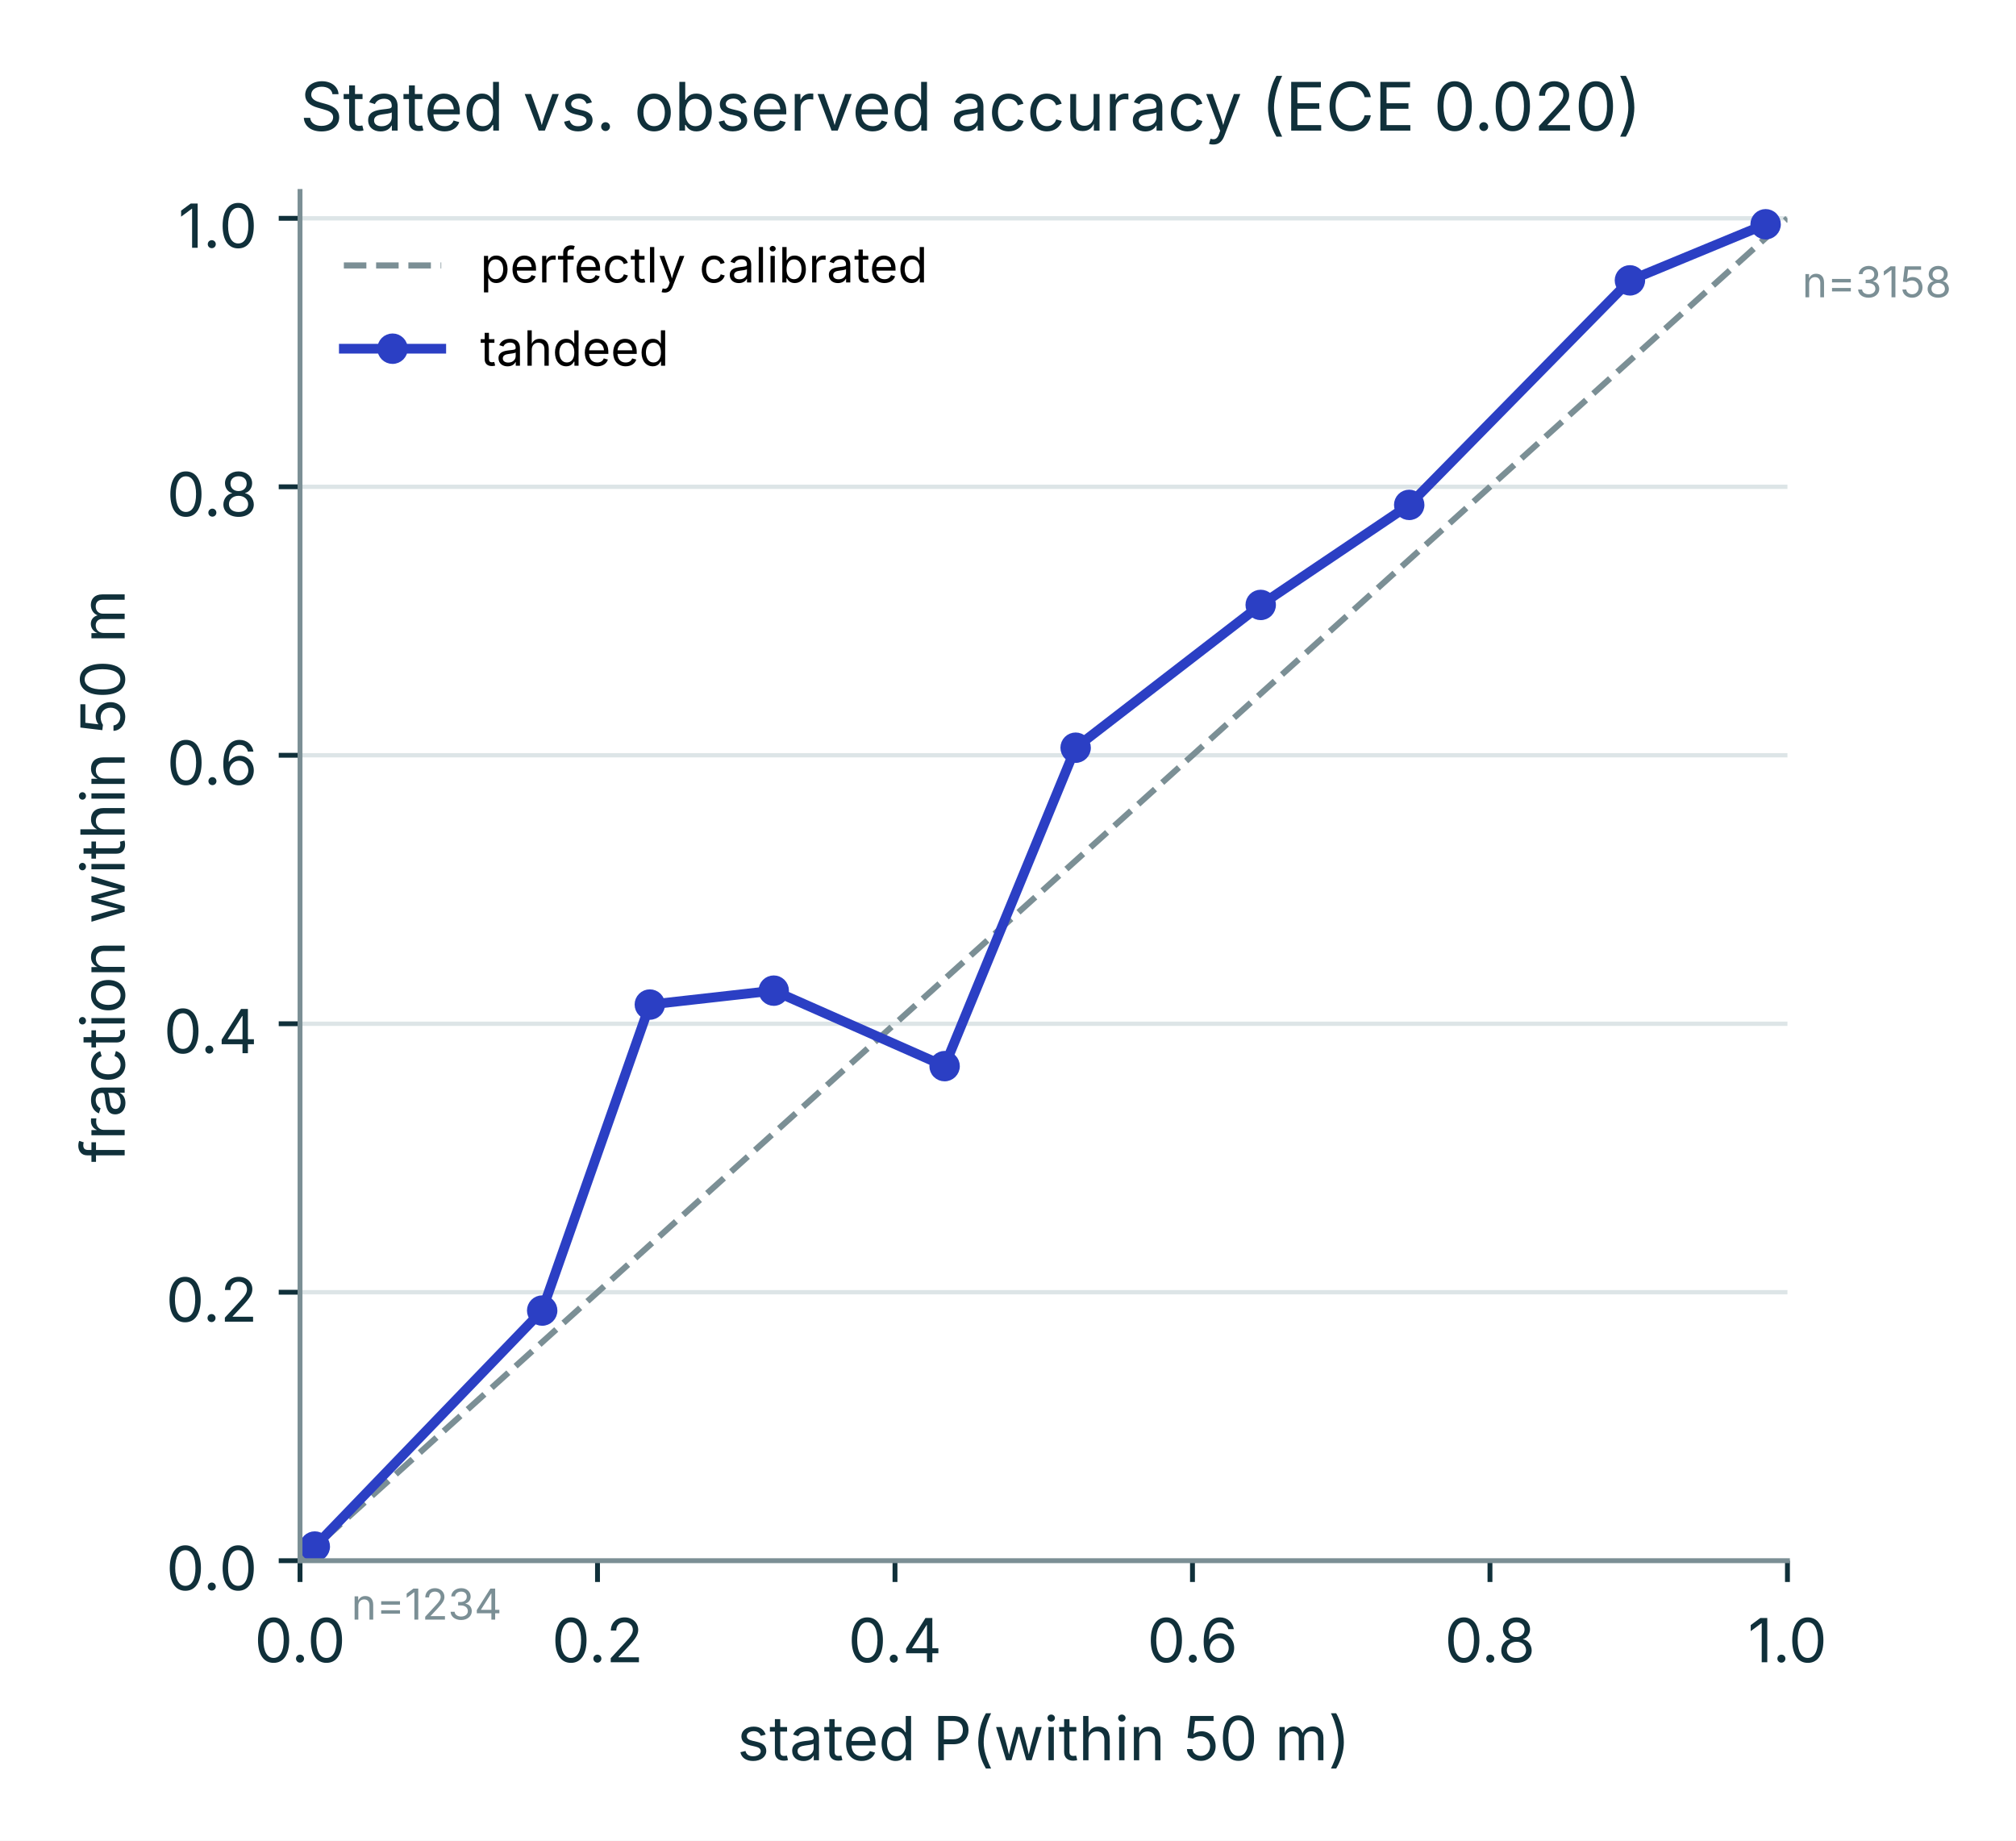
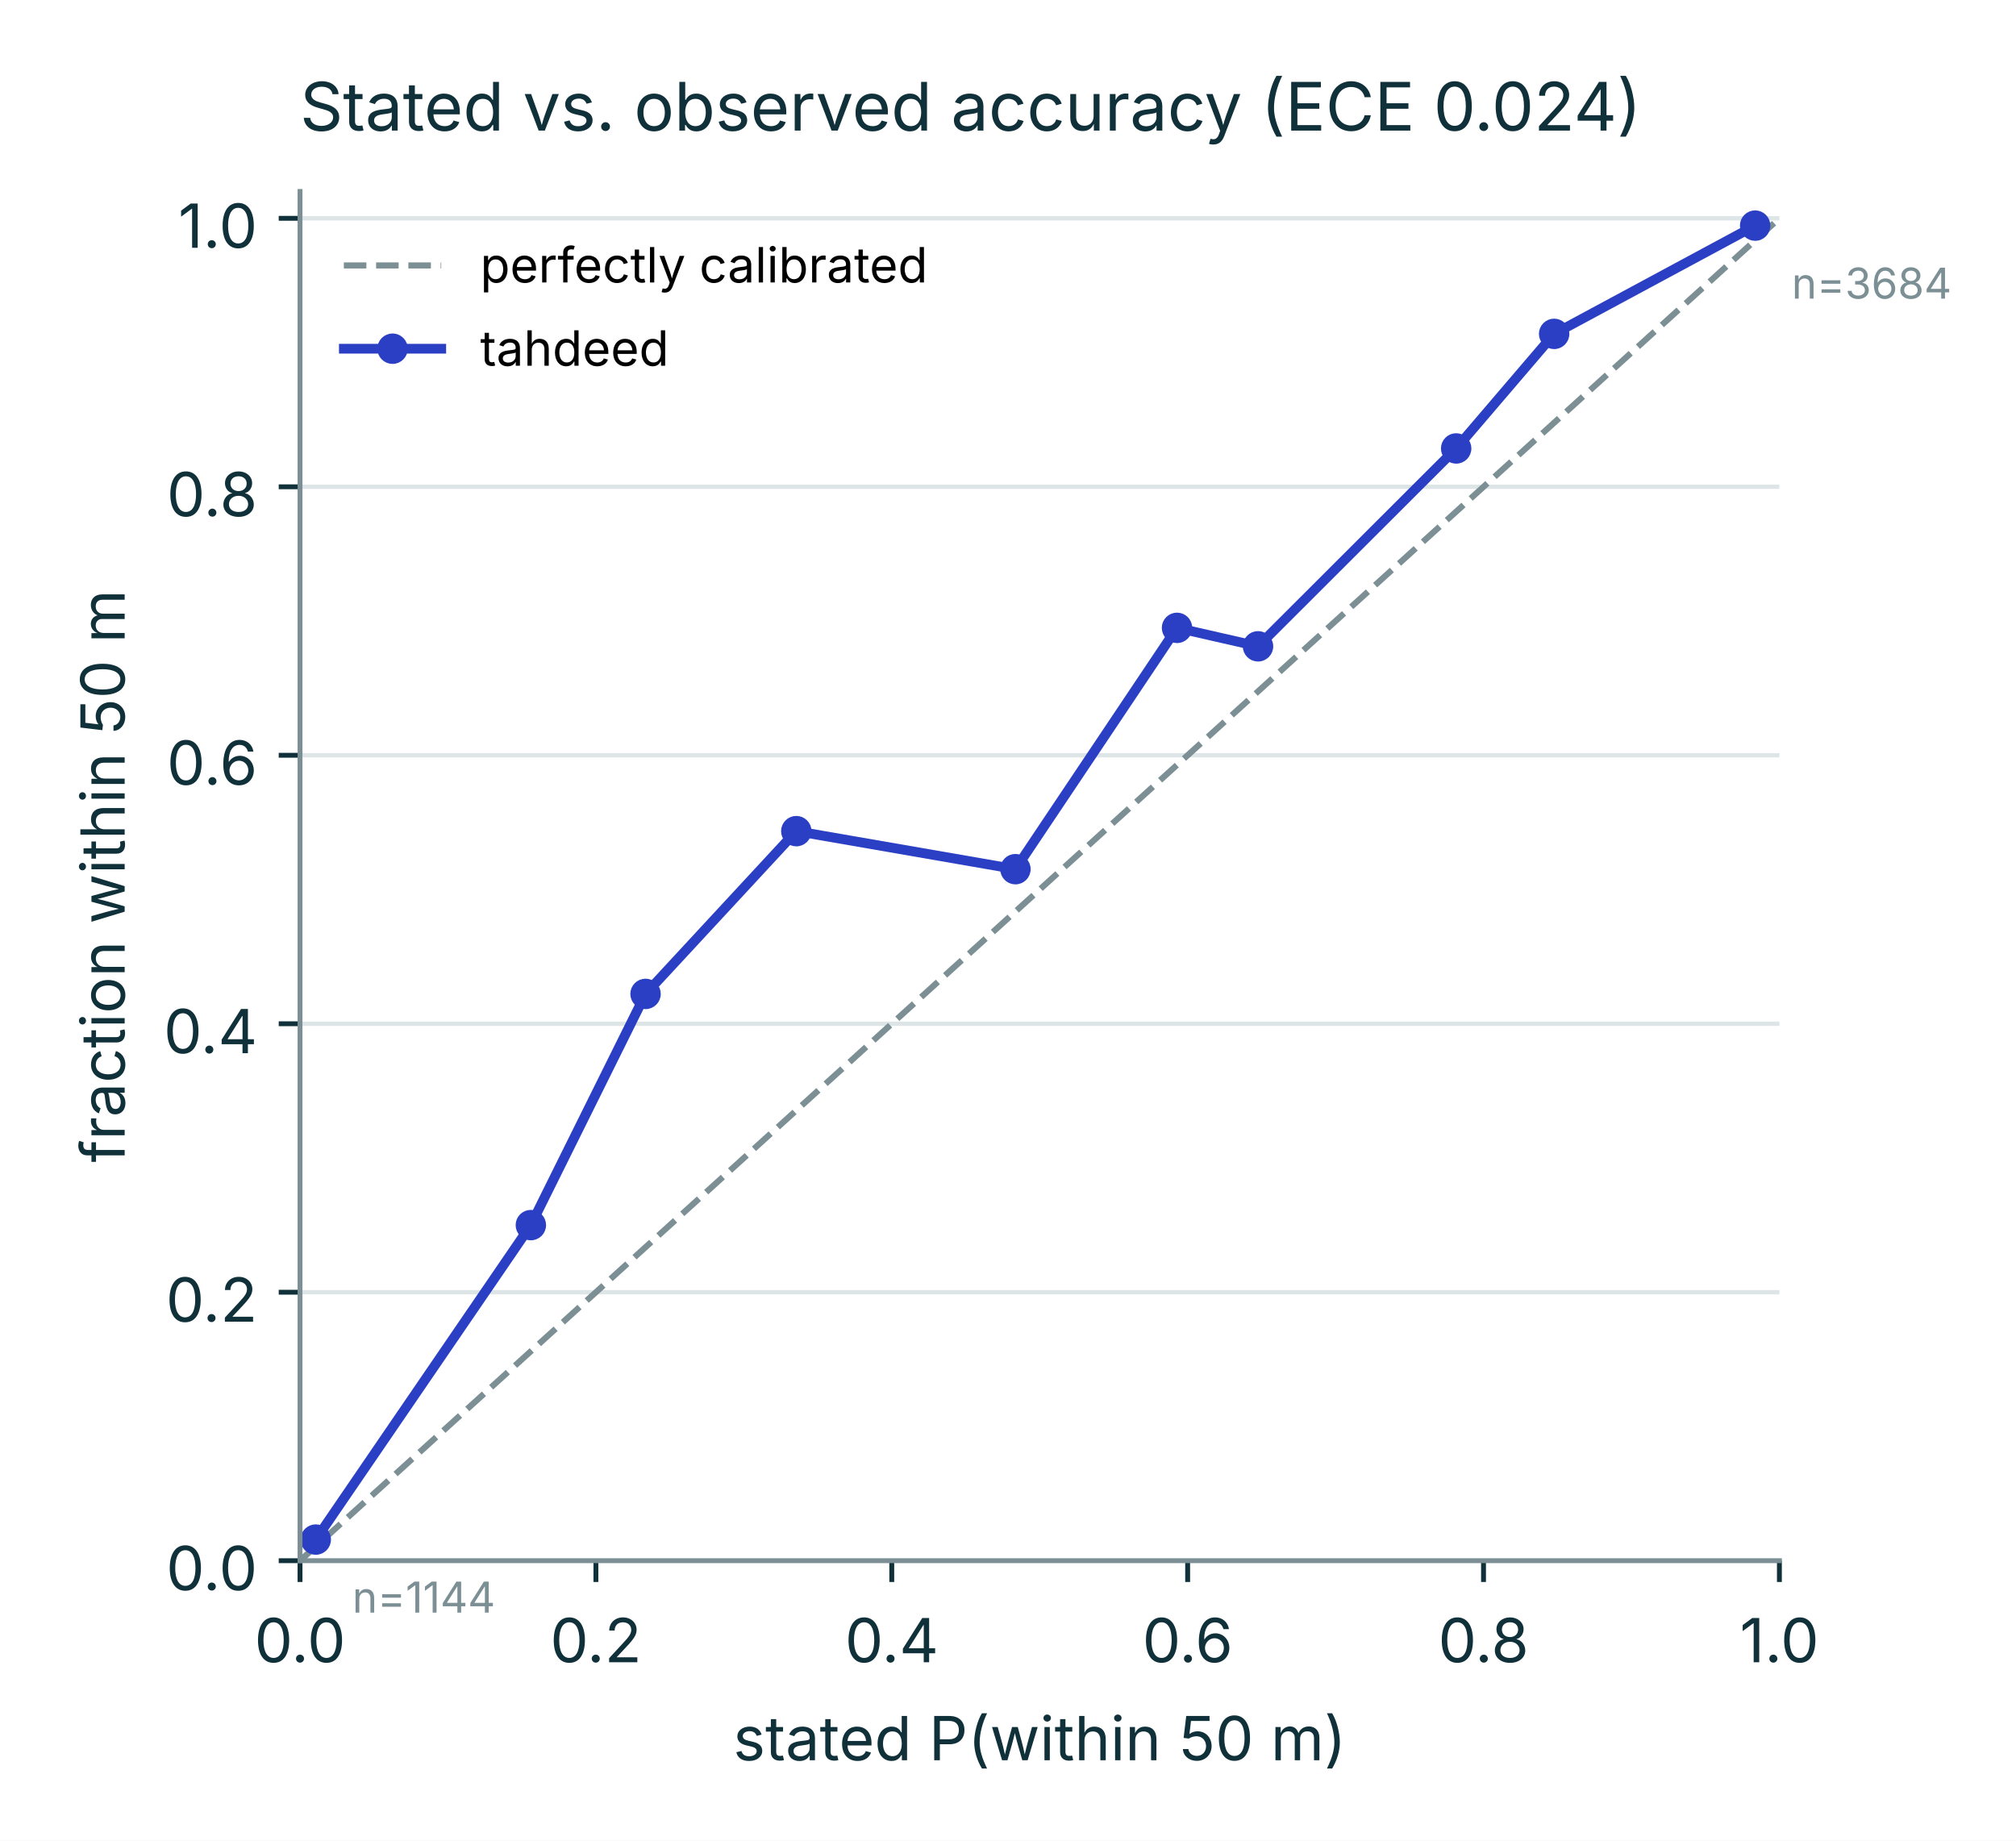
<svg xmlns="http://www.w3.org/2000/svg" xmlns:xlink="http://www.w3.org/1999/xlink" width="331.2pt" height="302.4pt" viewBox="0 0 331.2 302.4" version="1.1">
  <defs>
    <style type="text/css">*{stroke-linejoin: round; stroke-linecap: butt}</style>
  </defs>
  <g id="figure_1">
    <g id="patch_1">
      <path d="M 0 302.4  L 331.2 302.4  L 331.2 0  L 0 0  z " style="fill: #ffffff" />
    </g>
    <g id="axes_1">
      <g id="patch_2">
-         <path d="M 49.29 256.401  L 293.653 256.401  L 293.653 31.456  L 49.29 31.456  z " style="fill: #ffffff" />
+         <path d="M 49.29 256.401  L 292.33 256.401  L 292.33 31.456  L 49.29 31.456  z " style="fill: #ffffff" />
      </g>
      <g id="matplotlib.axis_1">
        <g id="xtick_1">
          <g id="line2d_1">
            <defs>
-               <path id="m055323449c" d="M 0 0  L 0 3.5  " style="stroke: #10303a; stroke-width: 0.8" />
+               <path id="md641d8961f" d="M 0 0  L 0 3.5  " style="stroke: #10303a; stroke-width: 0.8" />
            </defs>
            <g>
-               <use xlink:href="#m055323449c" x="49.29" y="256.401" style="fill: #10303a; stroke: #10303a; stroke-width: 0.8" />
+               <use xlink:href="#md641d8961f" x="49.29" y="256.401" style="fill: #10303a; stroke: #10303a; stroke-width: 0.8" />
            </g>
          </g>
          <g id="text_1">
            <g style="fill: #10303a" transform="translate(41.79273 273.0883) scale(0.1 -0.1)">
              <defs>
                <path id="Inter-Regular-53f" d="M 2019 -63  C 3059 -63 3656 809 3656 2325  C 3656 3834 3050 4719 2019 4719  C 988 4719 381 3834 381 2325  C 381 806 981 -63 2019 -63  z M 2019 456  C 1338 456 953 1144 953 2325  C 953 3509 1338 4203 2019 4203  C 2700 4203 3084 3513 3084 2325  C 3084 1144 2700 456 2019 456  z " transform="scale(0.015625)" />
                <path id="Inter-Regular-5e0" d="M 922 -41  C 1156 -41 1344 147 1344 381  C 1344 616 1156 803 922 803  C 688 803 500 616 500 381  C 500 147 688 -41 922 -41  z " transform="scale(0.015625)" />
              </defs>
              <use xlink:href="#Inter-Regular-53f" />
              <use xlink:href="#Inter-Regular-5e0" transform="translate(60.5625 0)" />
              <use xlink:href="#Inter-Regular-53f" transform="translate(86.84375 0)" />
            </g>
          </g>
        </g>
        <g id="xtick_2">
          <g id="line2d_2">
            <g>
-               <use xlink:href="#m055323449c" x="98.162" y="256.401" style="fill: #10303a; stroke: #10303a; stroke-width: 0.8" />
+               <use xlink:href="#md641d8961f" x="97.898" y="256.401" style="fill: #10303a; stroke: #10303a; stroke-width: 0.8" />
            </g>
          </g>
          <g id="text_2">
-             <g style="fill: #10303a" transform="translate(90.64424 273.0883) scale(0.1 -0.1)">
+             <g style="fill: #10303a" transform="translate(90.3798 273.0883) scale(0.1 -0.1)">
              <defs>
                <path id="Inter-Regular-541" d="M 481 0  L 3447 0  L 3447 522  L 1300 522  L 1300 559  L 2319 1644  C 3141 2519 3369 2916 3369 3419  C 3369 4147 2778 4719 1947 4719  C 1119 4719 494 4159 494 3334  L 1063 3334  C 1063 3859 1400 4203 1931 4203  C 2428 4203 2806 3900 2806 3413  C 2806 2984 2544 2666 2028 2106  L 481 428  L 481 0  z " transform="scale(0.015625)" />
              </defs>
              <use xlink:href="#Inter-Regular-53f" />
              <use xlink:href="#Inter-Regular-5e0" transform="translate(60.5625 0)" />
              <use xlink:href="#Inter-Regular-541" transform="translate(89.375 0)" />
            </g>
          </g>
        </g>
        <g id="xtick_3">
          <g id="line2d_3">
            <g>
-               <use xlink:href="#m055323449c" x="147.035" y="256.401" style="fill: #10303a; stroke: #10303a; stroke-width: 0.8" />
+               <use xlink:href="#md641d8961f" x="146.506" y="256.401" style="fill: #10303a; stroke: #10303a; stroke-width: 0.8" />
            </g>
          </g>
          <g id="text_3">
-             <g style="fill: #10303a" transform="translate(139.3364 273.0883) scale(0.1 -0.1)">
+             <g style="fill: #10303a" transform="translate(138.8075 273.0883) scale(0.1 -0.1)">
              <defs>
                <path id="Inter-Regular-544" d="M 375 947  L 2566 947  L 2566 0  L 3134 0  L 3134 947  L 3766 947  L 3766 1469  L 3134 1469  L 3134 4656  L 2413 4656  L 375 1431  L 375 947  z M 2569 1469  L 1009 1469  L 1009 1506  L 2531 3913  L 2569 3913  L 2569 1469  z " transform="scale(0.015625)" />
              </defs>
              <use xlink:href="#Inter-Regular-53f" />
              <use xlink:href="#Inter-Regular-5e0" transform="translate(60.5625 0)" />
              <use xlink:href="#Inter-Regular-544" transform="translate(89.375 0)" />
            </g>
          </g>
        </g>
        <g id="xtick_4">
          <g id="line2d_4">
            <g>
-               <use xlink:href="#m055323449c" x="195.907" y="256.401" style="fill: #10303a; stroke: #10303a; stroke-width: 0.8" />
+               <use xlink:href="#md641d8961f" x="195.114" y="256.401" style="fill: #10303a; stroke: #10303a; stroke-width: 0.8" />
            </g>
          </g>
          <g id="text_4">
-             <g style="fill: #10303a" transform="translate(188.4644 273.0883) scale(0.1 -0.1)">
+             <g style="fill: #10303a" transform="translate(187.6711 273.0883) scale(0.1 -0.1)">
              <defs>
                <path id="Inter-Regular-547" d="M 2019 -63  C 2969 -63 3588 634 3588 1503  C 3588 2403 2925 3044 2128 3044  C 1644 3044 1231 2813 981 2425  L 944 2425  C 944 3544 1375 4194 2091 4194  C 2575 4194 2866 3888 2969 3484  L 3550 3484  C 3438 4216 2872 4719 2091 4719  C 1034 4719 381 3788 381 2150  C 381 434 1241 -63 2019 -63  z M 2019 459  C 1447 459 1028 947 1028 1497  C 1028 2041 1469 2528 2034 2528  C 2597 2528 3013 2072 3013 1503  C 3013 922 2578 459 2019 459  z " transform="scale(0.015625)" />
              </defs>
              <use xlink:href="#Inter-Regular-53f" />
              <use xlink:href="#Inter-Regular-5e0" transform="translate(60.5625 0)" />
              <use xlink:href="#Inter-Regular-547" transform="translate(86.84375 0)" />
            </g>
          </g>
        </g>
        <g id="xtick_5">
          <g id="line2d_5">
            <g>
-               <use xlink:href="#m055323449c" x="244.78" y="256.401" style="fill: #10303a; stroke: #10303a; stroke-width: 0.8" />
+               <use xlink:href="#md641d8961f" x="243.722" y="256.401" style="fill: #10303a; stroke: #10303a; stroke-width: 0.8" />
            </g>
          </g>
          <g id="text_5">
-             <g style="fill: #10303a" transform="translate(237.3308 273.0883) scale(0.1 -0.1)">
+             <g style="fill: #10303a" transform="translate(236.273 273.0883) scale(0.1 -0.1)">
              <defs>
                <path id="Inter-Regular-549" d="M 1978 -63  C 2916 -63 3578 478 3578 1238  C 3578 1825 3175 2325 2669 2419  L 2669 2444  C 3109 2559 3403 2988 3403 3481  C 3403 4191 2794 4719 1978 4719  C 1150 4719 550 4191 550 3481  C 550 2988 838 2559 1291 2444  L 1291 2419  C 769 2325 381 1825 381 1238  C 381 478 1031 -63 1978 -63  z M 1978 453  C 1350 453 966 775 966 1269  C 966 1784 1391 2153 1978 2153  C 2553 2153 2984 1784 2984 1269  C 2984 775 2594 453 1978 453  z M 1978 2650  C 1475 2650 1125 2966 1125 3438  C 1125 3903 1463 4206 1978 4206  C 2484 4206 2828 3903 2828 3438  C 2828 2966 2469 2650 1978 2650  z " transform="scale(0.015625)" />
              </defs>
              <use xlink:href="#Inter-Regular-53f" />
              <use xlink:href="#Inter-Regular-5e0" transform="translate(60.5625 0)" />
              <use xlink:href="#Inter-Regular-549" transform="translate(87.125 0)" />
            </g>
          </g>
        </g>
        <g id="xtick_6">
          <g id="line2d_6">
            <g>
-               <use xlink:href="#m055323449c" x="293.653" y="256.401" style="fill: #10303a; stroke: #10303a; stroke-width: 0.8" />
+               <use xlink:href="#md641d8961f" x="292.33" y="256.401" style="fill: #10303a; stroke: #10303a; stroke-width: 0.8" />
            </g>
          </g>
          <g id="text_6">
-             <g style="fill: #10303a" transform="translate(287.1503 273.0883) scale(0.1 -0.1)">
+             <g style="fill: #10303a" transform="translate(285.8281 273.0883) scale(0.1 -0.1)">
              <defs>
                <path id="Inter-Regular-540" d="M 2041 4656  L 1313 4656  L 300 3909  L 300 3272  L 1425 4106  L 1456 4106  L 1456 0  L 2041 0  L 2041 4656  z " transform="scale(0.015625)" />
              </defs>
              <use xlink:href="#Inter-Regular-540" />
              <use xlink:href="#Inter-Regular-5e0" transform="translate(40.67188 0)" />
              <use xlink:href="#Inter-Regular-53f" transform="translate(66.95312 0)" />
            </g>
          </g>
        </g>
        <g id="text_7">
-           <g style="fill: #10303a" transform="translate(121.1063 289.1879) scale(0.1 -0.1)">
+           <g style="fill: #10303a" transform="translate(120.4452 289.1879) scale(0.1 -0.1)">
            <defs>
              <path id="Inter-Regular-369" d="M 1681 -75  C 2500 -75 3059 372 3059 984  C 3059 1463 2763 1778 2128 1928  L 1600 2053  C 1191 2150 1013 2294 1013 2553  C 1013 2844 1325 3059 1741 3059  C 2191 3059 2388 2816 2484 2566  L 2994 2697  C 2834 3188 2456 3538 1738 3538  C 994 3538 444 3119 444 2519  C 444 2028 747 1716 1381 1566  L 1963 1428  C 2306 1347 2475 1188 2475 947  C 2475 659 2163 419 1675 419  C 1256 419 972 591 872 975  L 338 847  C 463 244 963 -75 1681 -75  z " transform="scale(0.015625)" />
              <path id="Inter-Regular-37b" d="M 1869 3494  L 1150 3494  L 1150 4325  L 588 4325  L 588 3494  L 63 3494  L 63 3013  L 588 3013  L 588 863  C 588 291 944 -44 1547 -44  C 1691 -44 1850 -22 1966 19  L 1850 494  C 1756 475 1634 456 1563 456  C 1266 456 1150 594 1150 906  L 1150 3013  L 1869 3013  L 1869 3494  z " transform="scale(0.015625)" />
              <path id="Inter-Regular-1fc" d="M 1472 -81  C 2063 -81 2391 228 2509 475  L 2547 475  L 2547 0  L 3100 0  L 3100 2303  C 3100 3394 2259 3538 1791 3538  C 1250 3538 650 3344 381 2709  L 922 2531  C 1031 2775 1303 3044 1806 3044  C 2291 3044 2538 2794 2538 2359  L 2538 2341  C 2538 2081 2263 2100 1641 2022  C 994 1941 281 1794 281 994  C 281 306 809 -81 1472 -81  z M 1569 416  C 1150 416 847 603 847 966  C 847 1363 1206 1494 1616 1547  C 1831 1575 2444 1638 2538 1747  L 2538 1263  C 2538 834 2191 416 1569 416  z " transform="scale(0.015625)" />
              <path id="Inter-Regular-267" d="M 1963 -75  C 2678 -75 3200 284 3363 813  L 2819 963  C 2688 606 2378 425 1966 425  C 1347 425 922 825 894 1556  L 3419 1556  L 3419 1791  C 3419 3081 2638 3538 1897 3538  C 944 3538 325 2791 325 1719  C 325 644 950 -75 1963 -75  z M 897 2031  C 931 2566 1297 3038 1897 3038  C 2472 3038 2794 2625 2847 2031  L 897 2031  z " transform="scale(0.015625)" />
              <path id="Inter-Regular-256" d="M 1803 -75  C 2469 -75 2703 347 2819 541  L 2881 541  L 2881 0  L 3425 0  L 3425 4656  L 2863 4656  L 2863 2934  L 2819 2934  C 2703 3119 2488 3538 1806 3538  C 934 3538 325 2844 325 1738  C 325 625 931 -75 1803 -75  z M 1888 428  C 1234 428 897 1009 897 1744  C 897 2469 1225 3034 1888 3034  C 2531 3034 2869 2516 2869 1744  C 2869 966 2522 428 1888 428  z " transform="scale(0.015625)" />
              <path id="Inter-Regular-6eb" transform="scale(0.015625)" />
              <path id="Inter-Regular-178" d="M 563 0  L 1156 0  L 1156 1684  L 2159 1684  C 3244 1684 3744 2344 3744 3175  C 3744 4003 3244 4656 2156 4656  L 563 4656  L 563 0  z M 1156 2206  L 1156 4134  L 2125 4134  C 2869 4134 3153 3725 3153 3175  C 3153 2622 2869 2206 2131 2206  L 1156 2206  z " transform="scale(0.015625)" />
              <path id="Inter-Regular-59f" d="M 681 1897  C 681 984 956 31 1488 -872  L 2034 -872  C 1497 238 1253 1069 1253 1897  C 1253 2809 1550 3956 2034 4941  L 1488 4941  C 1019 4169 681 2913 681 1897  z " transform="scale(0.015625)" />
              <path id="Inter-Regular-3da" d="M 1278 0  L 1838 0  L 2291 1581  C 2403 1972 2513 2409 2619 2853  C 2725 2406 2831 1981 2947 1581  L 3400 0  L 3959 0  L 5019 3494  L 4422 3494  L 3997 1969  C 3891 1588 3775 1147 3659 613  C 3550 1153 3438 1597 3338 1969  L 2925 3494  L 2325 3494  L 1906 1969  C 1800 1581 1688 1134 1575 603  C 1459 1159 1341 1603 1241 1969  L 816 3494  L 219 3494  L 1278 0  z " transform="scale(0.015625)" />
              <path id="Inter-Regular-2b2" d="M 494 0  L 1056 0  L 1056 3494  L 494 3494  L 494 0  z M 778 4066  C 994 4066 1172 4231 1172 4438  C 1172 4644 994 4809 778 4809  C 566 4809 388 4644 388 4438  C 388 4231 566 4066 778 4066  z " transform="scale(0.015625)" />
              <path id="Inter-Regular-29f" d="M 1056 2094  C 1056 2691 1434 3031 1938 3031  C 2425 3031 2725 2709 2725 2172  L 2725 0  L 3291 0  L 3291 2219  C 3291 3103 2813 3538 2106 3538  C 1650 3538 1284 3353 1056 2888  L 1056 4656  L 494 4656  L 494 0  L 1056 0  L 1056 2094  z " transform="scale(0.015625)" />
              <path id="Inter-Regular-307" d="M 1056 2094  C 1056 2691 1434 3031 1938 3031  C 2425 3031 2725 2709 2725 2172  L 2725 0  L 3288 0  L 3288 2219  C 3288 3103 2813 3538 2106 3538  C 1638 3538 1263 3341 1038 2847  L 1034 3494  L 494 3494  L 494 0  L 1056 0  L 1056 2094  z " transform="scale(0.015625)" />
              <path id="Inter-Regular-545" d="M 1956 -63  C 2853 -63 3509 594 3509 1488  C 3509 2388 2881 3047 2028 3047  C 1706 3047 1397 2934 1206 2775  L 1181 2775  L 1341 4134  L 3291 4134  L 3291 4656  L 841 4656  L 566 2350  L 1122 2281  C 1306 2422 1631 2525 1919 2525  C 2503 2525 2928 2078 2928 1478  C 2928 888 2519 459 1956 459  C 1488 459 1106 759 1069 1175  L 494 1175  C 525 463 1138 -63 1956 -63  z " transform="scale(0.015625)" />
              <path id="Inter-Regular-300" d="M 494 0  L 1056 0  L 1056 2200  C 1056 2756 1428 3044 1838 3044  C 2231 3044 2522 2784 2522 2397  L 2522 0  L 3084 0  L 3084 2281  C 3084 2722 3372 3044 3844 3044  C 4219 3044 4547 2844 4547 2341  L 4547 0  L 5113 0  L 5113 2356  C 5113 3166 4619 3556 4013 3556  C 3506 3556 3078 3284 2913 2844  C 2788 3275 2481 3556 2022 3556  C 1609 3556 1216 3325 1044 2853  L 1041 3494  L 494 3494  L 494 0  z " transform="scale(0.015625)" />
              <path id="Inter-Regular-5a0" d="M 300 -872  L 847 -872  C 1369 16 1653 969 1653 1897  C 1653 2909 1316 4172 847 4941  L 300 4941  C 784 3956 1081 2809 1081 1897  C 1081 1094 853 269 300 -872  z " transform="scale(0.015625)" />
            </defs>
            <use xlink:href="#Inter-Regular-369" />
            <use xlink:href="#Inter-Regular-37b" transform="translate(52.78125 0)" />
            <use xlink:href="#Inter-Regular-1fc" transform="translate(85.98438 0)" />
            <use xlink:href="#Inter-Regular-37b" transform="translate(142.1406 0)" />
            <use xlink:href="#Inter-Regular-267" transform="translate(173.8906 0)" />
            <use xlink:href="#Inter-Regular-256" transform="translate(232.1875 0)" />
            <use xlink:href="#Inter-Regular-6eb" transform="translate(293.4219 0)" />
            <use xlink:href="#Inter-Regular-178" transform="translate(321.5469 0)" />
            <use xlink:href="#Inter-Regular-59f" transform="translate(385.4219 0)" />
            <use xlink:href="#Inter-Regular-3da" transform="translate(421.8906 0)" />
            <use xlink:href="#Inter-Regular-2b2" transform="translate(503.7344 0)" />
            <use xlink:href="#Inter-Regular-37b" transform="translate(527.9531 0)" />
            <use xlink:href="#Inter-Regular-29f" transform="translate(560.6719 0)" />
            <use xlink:href="#Inter-Regular-2b2" transform="translate(619.7969 0)" />
            <use xlink:href="#Inter-Regular-307" transform="translate(644.0156 0)" />
            <use xlink:href="#Inter-Regular-6eb" transform="translate(703.0938 0)" />
            <use xlink:href="#Inter-Regular-545" transform="translate(731.2188 0)" />
            <use xlink:href="#Inter-Regular-53f" transform="translate(792.0156 0)" />
            <use xlink:href="#Inter-Regular-6eb" transform="translate(855.1094 0)" />
            <use xlink:href="#Inter-Regular-300" transform="translate(883.2344 0)" />
            <use xlink:href="#Inter-Regular-5a0" transform="translate(970.8281 0)" />
          </g>
        </g>
      </g>
      <g id="matplotlib.axis_2">
        <g id="ytick_1">
          <g id="line2d_7">
-             <path d="M 49.29 256.401  L 293.653 256.401  " clip-path="url(#p66e85df5e0)" style="fill: none; stroke: #dde5e7; stroke-width: 0.7; stroke-linecap: square" />
+             <path d="M 49.29 256.401  L 292.33 256.401  " clip-path="url(#pecd459405d)" style="fill: none; stroke: #dde5e7; stroke-width: 0.7; stroke-linecap: square" />
          </g>
          <g id="line2d_8">
            <defs>
-               <path id="m3769662e7c" d="M 0 0  L -3.5 0  " style="stroke: #10303a; stroke-width: 0.8" />
+               <path id="m2d5820e9a7" d="M 0 0  L -3.5 0  " style="stroke: #10303a; stroke-width: 0.8" />
            </defs>
            <g>
-               <use xlink:href="#m3769662e7c" x="49.29" y="256.401" style="fill: #10303a; stroke: #10303a; stroke-width: 0.8" />
+               <use xlink:href="#m2d5820e9a7" x="49.29" y="256.401" style="fill: #10303a; stroke: #10303a; stroke-width: 0.8" />
            </g>
          </g>
          <g id="text_8">
            <g style="fill: #10303a" transform="translate(27.29586 261.2445) scale(0.1 -0.1)">
              <use xlink:href="#Inter-Regular-53f" />
              <use xlink:href="#Inter-Regular-5e0" transform="translate(60.5625 0)" />
              <use xlink:href="#Inter-Regular-53f" transform="translate(86.84375 0)" />
            </g>
          </g>
        </g>
        <g id="ytick_2">
          <g id="line2d_9">
-             <path d="M 49.29 212.294  L 293.653 212.294  " clip-path="url(#p66e85df5e0)" style="fill: none; stroke: #dde5e7; stroke-width: 0.7; stroke-linecap: square" />
+             <path d="M 49.29 212.294  L 292.33 212.294  " clip-path="url(#pecd459405d)" style="fill: none; stroke: #dde5e7; stroke-width: 0.7; stroke-linecap: square" />
          </g>
          <g id="line2d_10">
            <g>
-               <use xlink:href="#m3769662e7c" x="49.29" y="212.294" style="fill: #10303a; stroke: #10303a; stroke-width: 0.8" />
+               <use xlink:href="#m2d5820e9a7" x="49.29" y="212.294" style="fill: #10303a; stroke: #10303a; stroke-width: 0.8" />
            </g>
          </g>
          <g id="text_9">
            <g style="fill: #10303a" transform="translate(27.25367 217.1378) scale(0.1 -0.1)">
              <use xlink:href="#Inter-Regular-53f" />
              <use xlink:href="#Inter-Regular-5e0" transform="translate(60.5625 0)" />
              <use xlink:href="#Inter-Regular-541" transform="translate(89.375 0)" />
            </g>
          </g>
        </g>
        <g id="ytick_3">
          <g id="line2d_11">
-             <path d="M 49.29 168.187  L 293.653 168.187  " clip-path="url(#p66e85df5e0)" style="fill: none; stroke: #dde5e7; stroke-width: 0.7; stroke-linecap: square" />
+             <path d="M 49.29 168.187  L 292.33 168.187  " clip-path="url(#pecd459405d)" style="fill: none; stroke: #dde5e7; stroke-width: 0.7; stroke-linecap: square" />
          </g>
          <g id="line2d_12">
            <g>
-               <use xlink:href="#m3769662e7c" x="49.29" y="168.187" style="fill: #10303a; stroke: #10303a; stroke-width: 0.8" />
+               <use xlink:href="#m2d5820e9a7" x="49.29" y="168.187" style="fill: #10303a; stroke: #10303a; stroke-width: 0.8" />
            </g>
          </g>
          <g id="text_10">
            <g style="fill: #10303a" transform="translate(26.89273 173.031) scale(0.1 -0.1)">
              <use xlink:href="#Inter-Regular-53f" />
              <use xlink:href="#Inter-Regular-5e0" transform="translate(60.5625 0)" />
              <use xlink:href="#Inter-Regular-544" transform="translate(89.375 0)" />
            </g>
          </g>
        </g>
        <g id="ytick_4">
          <g id="line2d_13">
-             <path d="M 49.29 124.08  L 293.653 124.08  " clip-path="url(#p66e85df5e0)" style="fill: none; stroke: #dde5e7; stroke-width: 0.7; stroke-linecap: square" />
+             <path d="M 49.29 124.08  L 292.33 124.08  " clip-path="url(#pecd459405d)" style="fill: none; stroke: #dde5e7; stroke-width: 0.7; stroke-linecap: square" />
          </g>
          <g id="line2d_14">
            <g>
-               <use xlink:href="#m3769662e7c" x="49.29" y="124.08" style="fill: #10303a; stroke: #10303a; stroke-width: 0.8" />
+               <use xlink:href="#m2d5820e9a7" x="49.29" y="124.08" style="fill: #10303a; stroke: #10303a; stroke-width: 0.8" />
            </g>
          </g>
          <g id="text_11">
            <g style="fill: #10303a" transform="translate(27.40367 128.9242) scale(0.1 -0.1)">
              <use xlink:href="#Inter-Regular-53f" />
              <use xlink:href="#Inter-Regular-5e0" transform="translate(60.5625 0)" />
              <use xlink:href="#Inter-Regular-547" transform="translate(86.84375 0)" />
            </g>
          </g>
        </g>
        <g id="ytick_5">
          <g id="line2d_15">
-             <path d="M 49.29 79.974  L 293.653 79.974  " clip-path="url(#p66e85df5e0)" style="fill: none; stroke: #dde5e7; stroke-width: 0.7; stroke-linecap: square" />
+             <path d="M 49.29 79.974  L 292.33 79.974  " clip-path="url(#pecd459405d)" style="fill: none; stroke: #dde5e7; stroke-width: 0.7; stroke-linecap: square" />
          </g>
          <g id="line2d_16">
            <g>
-               <use xlink:href="#m3769662e7c" x="49.29" y="79.974" style="fill: #10303a; stroke: #10303a; stroke-width: 0.8" />
+               <use xlink:href="#m2d5820e9a7" x="49.29" y="79.974" style="fill: #10303a; stroke: #10303a; stroke-width: 0.8" />
            </g>
          </g>
          <g id="text_12">
            <g style="fill: #10303a" transform="translate(27.39117 84.81745) scale(0.1 -0.1)">
              <use xlink:href="#Inter-Regular-53f" />
              <use xlink:href="#Inter-Regular-5e0" transform="translate(60.5625 0)" />
              <use xlink:href="#Inter-Regular-549" transform="translate(87.125 0)" />
            </g>
          </g>
        </g>
        <g id="ytick_6">
          <g id="line2d_17">
-             <path d="M 49.29 35.867  L 293.653 35.867  " clip-path="url(#p66e85df5e0)" style="fill: none; stroke: #dde5e7; stroke-width: 0.7; stroke-linecap: square" />
+             <path d="M 49.29 35.867  L 292.33 35.867  " clip-path="url(#pecd459405d)" style="fill: none; stroke: #dde5e7; stroke-width: 0.7; stroke-linecap: square" />
          </g>
          <g id="line2d_18">
            <g>
-               <use xlink:href="#m3769662e7c" x="49.29" y="35.867" style="fill: #10303a; stroke: #10303a; stroke-width: 0.8" />
+               <use xlink:href="#m2d5820e9a7" x="49.29" y="35.867" style="fill: #10303a; stroke: #10303a; stroke-width: 0.8" />
            </g>
          </g>
          <g id="text_13">
            <g style="fill: #10303a" transform="translate(29.28492 40.71068) scale(0.1 -0.1)">
              <use xlink:href="#Inter-Regular-540" />
              <use xlink:href="#Inter-Regular-5e0" transform="translate(40.67188 0)" />
              <use xlink:href="#Inter-Regular-53f" transform="translate(66.95312 0)" />
            </g>
          </g>
        </g>
        <g id="text_14">
          <g style="fill: #10303a" transform="translate(20.48062 190.9777) rotate(-90) scale(0.1 -0.1)">
            <defs>
              <path id="Inter-Regular-288" d="M 2119 3494  L 1313 3494  L 1313 3834  C 1313 4172 1463 4353 1809 4353  C 1966 4353 2053 4319 2113 4300  L 2269 4781  C 2184 4819 2009 4875 1744 4875  C 1234 4875 750 4566 750 3959  L 750 3494  L 63 3494  L 63 3013  L 750 3013  L 750 0  L 1313 0  L 1313 3013  L 2119 3013  L 2119 3494  z " transform="scale(0.015625)" />
              <path id="Inter-Regular-356" d="M 494 0  L 1056 0  L 1056 2188  C 1056 2659 1425 3000 1928 3000  C 2078 3000 2231 2975 2266 2969  L 2266 3534  C 2200 3538 2063 3544 1981 3544  C 1566 3544 1203 3309 1075 2956  L 1038 2956  L 1038 3494  L 494 3494  L 494 0  z " transform="scale(0.015625)" />
              <path id="Inter-Regular-24b" d="M 1916 -75  C 2600 -75 3156 297 3344 919  L 2806 1072  C 2703 694 2384 428 1916 428  C 1219 428 897 1038 897 1725  C 897 2422 1219 3034 1916 3034  C 2375 3034 2688 2778 2791 2419  L 3331 2572  C 3141 3181 2591 3538 1916 3538  C 966 3538 325 2819 325 1725  C 325 647 966 -75 1916 -75  z " transform="scale(0.015625)" />
              <path id="Inter-Regular-318" d="M 1916 -75  C 2869 -75 3513 647 3513 1725  C 3513 2819 2869 3538 1916 3538  C 966 3538 325 2819 325 1725  C 325 647 966 -75 1916 -75  z M 1916 428  C 1219 428 897 1038 897 1725  C 897 2422 1219 3034 1916 3034  C 2622 3034 2944 2419 2944 1725  C 2944 1038 2622 428 1916 428  z " transform="scale(0.015625)" />
            </defs>
            <use xlink:href="#Inter-Regular-288" />
            <use xlink:href="#Inter-Regular-356" transform="translate(37.01562 0)" />
            <use xlink:href="#Inter-Regular-1fc" transform="translate(74.65625 0)" />
            <use xlink:href="#Inter-Regular-24b" transform="translate(130.8125 0)" />
            <use xlink:href="#Inter-Regular-37b" transform="translate(187.9375 0)" />
            <use xlink:href="#Inter-Regular-2b2" transform="translate(220.6562 0)" />
            <use xlink:href="#Inter-Regular-318" transform="translate(244.875 0)" />
            <use xlink:href="#Inter-Regular-307" transform="translate(304.8438 0)" />
            <use xlink:href="#Inter-Regular-6eb" transform="translate(363.9219 0)" />
            <use xlink:href="#Inter-Regular-3da" transform="translate(392.0469 0)" />
            <use xlink:href="#Inter-Regular-2b2" transform="translate(473.8906 0)" />
            <use xlink:href="#Inter-Regular-37b" transform="translate(498.1094 0)" />
            <use xlink:href="#Inter-Regular-29f" transform="translate(530.8281 0)" />
            <use xlink:href="#Inter-Regular-2b2" transform="translate(589.9531 0)" />
            <use xlink:href="#Inter-Regular-307" transform="translate(614.1719 0)" />
            <use xlink:href="#Inter-Regular-6eb" transform="translate(673.25 0)" />
            <use xlink:href="#Inter-Regular-545" transform="translate(701.375 0)" />
            <use xlink:href="#Inter-Regular-53f" transform="translate(762.1719 0)" />
            <use xlink:href="#Inter-Regular-6eb" transform="translate(825.2656 0)" />
            <use xlink:href="#Inter-Regular-300" transform="translate(853.3906 0)" />
          </g>
        </g>
      </g>
      <g id="line2d_19">
-         <path d="M 49.29 256.401  L 293.653 35.867  " clip-path="url(#p66e85df5e0)" style="fill: none; stroke-dasharray: 3.7,1.6; stroke-dashoffset: 0; stroke: #7b8f95" />
+         <path d="M 49.29 256.401  L 292.33 35.867  " clip-path="url(#pecd459405d)" style="fill: none; stroke-dasharray: 3.7,1.6; stroke-dashoffset: 0; stroke: #7b8f95" />
      </g>
      <g id="line2d_20">
-         <path d="M 51.716 254.077  L 89.072 215.308  L 106.758 165.037  L 127.112 162.749  L 155.184 175.151  L 176.712 122.838  L 207.114 99.381  L 231.513 82.947  L 267.773 46.06  L 290.067 36.845  " clip-path="url(#p66e85df5e0)" style="fill: none; stroke: #2b3fc4; stroke-width: 1.6; stroke-linecap: square" />
+         <path d="M 51.873 252.931  L 87.212 201.267  L 106.054 163.286  L 130.821 136.545  L 166.82 142.792  L 193.367 103.148  L 206.673 106.182  L 239.227 73.673  L 255.323 54.85  L 288.344 37.064  " clip-path="url(#pecd459405d)" style="fill: none; stroke: #2b3fc4; stroke-width: 1.6; stroke-linecap: square" />
        <defs>
-           <path id="m523e318401" d="M 0 2  C 0.53 2 1.039 1.789 1.414 1.414  C 1.789 1.039 2 0.53 2 0  C 2 -0.53 1.789 -1.039 1.414 -1.414  C 1.039 -1.789 0.53 -2 0 -2  C -0.53 -2 -1.039 -1.789 -1.414 -1.414  C -1.789 -1.039 -2 -0.53 -2 0  C -2 0.53 -1.789 1.039 -1.414 1.414  C -1.039 1.789 -0.53 2 0 2  z " style="stroke: #2b3fc4" />
+           <path id="mcc1dbbb119" d="M 0 2  C 0.53 2 1.039 1.789 1.414 1.414  C 1.789 1.039 2 0.53 2 0  C 2 -0.53 1.789 -1.039 1.414 -1.414  C 1.039 -1.789 0.53 -2 0 -2  C -0.53 -2 -1.039 -1.789 -1.414 -1.414  C -1.789 -1.039 -2 -0.53 -2 0  C -2 0.53 -1.789 1.039 -1.414 1.414  C -1.039 1.789 -0.53 2 0 2  z " style="stroke: #2b3fc4" />
        </defs>
-         <g clip-path="url(#p66e85df5e0)">
-           <use xlink:href="#m523e318401" x="51.716" y="254.077" style="fill: #2b3fc4; stroke: #2b3fc4" />
-           <use xlink:href="#m523e318401" x="89.072" y="215.308" style="fill: #2b3fc4; stroke: #2b3fc4" />
-           <use xlink:href="#m523e318401" x="106.758" y="165.037" style="fill: #2b3fc4; stroke: #2b3fc4" />
-           <use xlink:href="#m523e318401" x="127.112" y="162.749" style="fill: #2b3fc4; stroke: #2b3fc4" />
-           <use xlink:href="#m523e318401" x="155.184" y="175.151" style="fill: #2b3fc4; stroke: #2b3fc4" />
-           <use xlink:href="#m523e318401" x="176.712" y="122.838" style="fill: #2b3fc4; stroke: #2b3fc4" />
-           <use xlink:href="#m523e318401" x="207.114" y="99.381" style="fill: #2b3fc4; stroke: #2b3fc4" />
-           <use xlink:href="#m523e318401" x="231.513" y="82.947" style="fill: #2b3fc4; stroke: #2b3fc4" />
-           <use xlink:href="#m523e318401" x="267.773" y="46.06" style="fill: #2b3fc4; stroke: #2b3fc4" />
-           <use xlink:href="#m523e318401" x="290.067" y="36.845" style="fill: #2b3fc4; stroke: #2b3fc4" />
+         <g clip-path="url(#pecd459405d)">
+           <use xlink:href="#mcc1dbbb119" x="51.873" y="252.931" style="fill: #2b3fc4; stroke: #2b3fc4" />
+           <use xlink:href="#mcc1dbbb119" x="87.212" y="201.267" style="fill: #2b3fc4; stroke: #2b3fc4" />
+           <use xlink:href="#mcc1dbbb119" x="106.054" y="163.286" style="fill: #2b3fc4; stroke: #2b3fc4" />
+           <use xlink:href="#mcc1dbbb119" x="130.821" y="136.545" style="fill: #2b3fc4; stroke: #2b3fc4" />
+           <use xlink:href="#mcc1dbbb119" x="166.82" y="142.792" style="fill: #2b3fc4; stroke: #2b3fc4" />
+           <use xlink:href="#mcc1dbbb119" x="193.367" y="103.148" style="fill: #2b3fc4; stroke: #2b3fc4" />
+           <use xlink:href="#mcc1dbbb119" x="206.673" y="106.182" style="fill: #2b3fc4; stroke: #2b3fc4" />
+           <use xlink:href="#mcc1dbbb119" x="239.227" y="73.673" style="fill: #2b3fc4; stroke: #2b3fc4" />
+           <use xlink:href="#mcc1dbbb119" x="255.323" y="54.85" style="fill: #2b3fc4; stroke: #2b3fc4" />
+           <use xlink:href="#mcc1dbbb119" x="288.344" y="37.064" style="fill: #2b3fc4; stroke: #2b3fc4" />
        </g>
      </g>
      <g id="patch_3">
        <path d="M 49.29 256.401  L 49.29 31.456  " style="fill: none; stroke: #7b8f95; stroke-width: 0.8; stroke-linejoin: miter; stroke-linecap: square" />
      </g>
      <g id="patch_4">
-         <path d="M 49.29 256.401  L 293.653 256.401  " style="fill: none; stroke: #7b8f95; stroke-width: 0.8; stroke-linejoin: miter; stroke-linecap: square" />
+         <path d="M 49.29 256.401  L 292.33 256.401  " style="fill: none; stroke: #7b8f95; stroke-width: 0.8; stroke-linejoin: miter; stroke-linecap: square" />
      </g>
      <g id="text_15">
-         <g style="fill: #7b8f95" transform="translate(57.71552 266.0775) scale(0.07 -0.07)">
+         <g style="fill: #7b8f95" transform="translate(57.87287 264.9308) scale(0.07 -0.07)">
          <defs>
            <path id="Inter-Regular-5f2" d="M 706 884  L 3531 884  L 3531 1403  L 706 1403  L 706 884  z M 706 2241  L 3531 2241  L 3531 2759  L 706 2759  L 706 2241  z " transform="scale(0.015625)" />
+           </defs>
+           <use xlink:href="#Inter-Regular-307" />
+           <use xlink:href="#Inter-Regular-5f2" transform="translate(59.07812 0)" />
+           <use xlink:href="#Inter-Regular-540" transform="translate(125.2344 0)" />
+           <use xlink:href="#Inter-Regular-540" transform="translate(165.9062 0)" />
+           <use xlink:href="#Inter-Regular-544" transform="translate(206.5781 0)" />
+           <use xlink:href="#Inter-Regular-544" transform="translate(271.1719 0)" />
+         </g>
+       </g>
+       <g id="text_16">
+         <g style="fill: #7b8f95" transform="translate(294.3437 49.06418) scale(0.07 -0.07)">
+           <defs>
            <path id="Inter-Regular-543" d="M 1984 -63  C 2897 -63 3572 503 3572 1266  C 3572 1853 3225 2284 2631 2381  L 2631 2419  C 3106 2559 3403 2944 3403 3469  C 3403 4131 2872 4719 2003 4719  C 1184 4719 516 4216 491 3484  L 1063 3484  C 1081 3938 1516 4203 1991 4203  C 2497 4203 2822 3900 2822 3438  C 2822 2956 2447 2644 1903 2644  L 1525 2644  L 1525 2128  L 1903 2128  C 2594 2128 2984 1775 2984 1272  C 2984 788 2559 459 1975 459  C 1444 459 1025 731 991 1175  L 391 1175  C 422 438 1072 -63 1984 -63  z " transform="scale(0.015625)" />
          </defs>
          <use xlink:href="#Inter-Regular-307" />
          <use xlink:href="#Inter-Regular-5f2" transform="translate(59.07812 0)" />
-           <use xlink:href="#Inter-Regular-540" transform="translate(125.2344 0)" />
-           <use xlink:href="#Inter-Regular-541" transform="translate(165.9062 0)" />
-           <use xlink:href="#Inter-Regular-543" transform="translate(226.8906 0)" />
-           <use xlink:href="#Inter-Regular-544" transform="translate(288.6562 0)" />
-         </g>
-       </g>
-       <g id="text_16">
-         <g style="fill: #7b8f95" transform="translate(296.067 48.84459) scale(0.07 -0.07)">
-           <use xlink:href="#Inter-Regular-307" />
-           <use xlink:href="#Inter-Regular-5f2" transform="translate(59.07812 0)" />
          <use xlink:href="#Inter-Regular-543" transform="translate(125.2344 0)" />
-           <use xlink:href="#Inter-Regular-540" transform="translate(187 0)" />
-           <use xlink:href="#Inter-Regular-545" transform="translate(227.6719 0)" />
-           <use xlink:href="#Inter-Regular-549" transform="translate(288.4688 0)" />
+           <use xlink:href="#Inter-Regular-547" transform="translate(187 0)" />
+           <use xlink:href="#Inter-Regular-549" transform="translate(249.0156 0)" />
+           <use xlink:href="#Inter-Regular-544" transform="translate(310.875 0)" />
        </g>
      </g>
      <g id="text_17">
        <g style="fill: #10303a" transform="translate(49.28961 21.45625) scale(0.11 -0.11)">
          <defs>
            <path id="Inter-Regular-18e" d="M 2053 -81  C 3128 -81 3744 506 3744 1269  C 3744 2138 2925 2419 2425 2556  L 1959 2684  C 1619 2778 1072 2950 1072 3438  C 1072 3875 1472 4194 2075 4194  C 2628 4194 3047 3934 3100 3481  L 3681 3481  C 3653 4184 3013 4719 2094 4719  C 1194 4719 494 4197 494 3409  C 494 2791 931 2406 1681 2194  L 2244 2034  C 2741 1894 3166 1728 3166 1278  C 3166 781 2684 450 2053 450  C 1506 450 1019 691 972 1219  L 363 1219  C 416 438 1044 -81 2053 -81  z " transform="scale(0.015625)" />
            <path id="Inter-Regular-3d6" d="M 1503 0  L 2094 0  L 3428 3494  L 2813 3494  L 2069 1422  C 1959 1119 1878 813 1800 522  C 1719 813 1638 1119 1528 1422  L 784 3494  L 169 3494  L 1503 0  z " transform="scale(0.015625)" />
            <path id="Inter-Regular-243" d="M 2116 -75  C 2988 -75 3594 625 3594 1738  C 3594 2844 2984 3538 2113 3538  C 1431 3538 1216 3119 1100 2934  L 1056 2934  L 1056 4656  L 494 4656  L 494 0  L 1038 0  L 1038 541  L 1100 541  C 1216 347 1450 -75 2116 -75  z M 2031 428  C 1397 428 1050 966 1050 1744  C 1050 2516 1388 3034 2031 3034  C 2694 3034 3022 2469 3022 1744  C 3022 1009 2684 428 2031 428  z " transform="scale(0.015625)" />
            <path id="Inter-Regular-395" d="M 1678 -44  C 2138 -44 2519 144 2747 653  L 2747 0  L 3291 0  L 3291 3494  L 2725 3494  L 2725 1400  C 2725 803 2347 463 1847 463  C 1359 463 1056 784 1056 1322  L 1056 3494  L 494 3494  L 494 1275  C 494 391 972 -44 1678 -44  z " transform="scale(0.015625)" />
            <path id="Inter-Regular-3e8" d="M 438 -1266  C 497 -1294 650 -1331 850 -1331  C 1344 -1331 1681 -1078 1894 -522  L 3428 3494  L 2816 3494  L 2066 1422  C 1956 1119 1875 816 1797 525  C 1716 816 1638 1116 1528 1422  L 784 3494  L 169 3494  L 1503 -19  L 1403 -309  C 1231 -809 984 -884 641 -794  L 581 -778  L 438 -1266  z " transform="scale(0.015625)" />
            <path id="Inter-Regular-5a8" d="M 681 2191  C 681 1278 956 325 1488 -578  L 2034 -578  C 1497 531 1253 1363 1253 2191  C 1253 3103 1550 4250 2034 5234  L 1488 5234  C 1019 4463 681 3206 681 2191  z " transform="scale(0.015625)" />
            <path id="Inter-Regular-5f" d="M 563 0  L 3428 0  L 3428 525  L 1156 525  L 1156 2088  L 3247 2088  L 3247 2613  L 1156 2613  L 1156 4131  L 3400 4131  L 3400 4656  L 563 4656  L 563 0  z " transform="scale(0.015625)" />
            <path id="Inter-Regular-49" d="M 2447 -63  C 3400 -63 4163 519 4325 1466  L 3731 1466  C 3600 831 3056 488 2447 488  C 1613 488 959 1134 959 2325  C 959 3519 1609 4169 2447 4169  C 3053 4169 3600 3828 3731 3191  L 4325 3191  C 4159 4150 3391 4719 2447 4719  C 1253 4719 381 3803 381 2325  C 381 850 1253 -63 2447 -63  z " transform="scale(0.015625)" />
            <path id="Inter-Regular-5a9" d="M 300 -578  L 847 -578  C 1369 309 1653 1263 1653 2191  C 1653 3203 1316 4466 847 5234  L 300 5234  C 784 4250 1081 3103 1081 2191  C 1081 1388 853 563 300 -578  z " transform="scale(0.015625)" />
          </defs>
          <use xlink:href="#Inter-Regular-18e" />
          <use xlink:href="#Inter-Regular-37b" transform="translate(64.15625 0)" />
          <use xlink:href="#Inter-Regular-1fc" transform="translate(97.35938 0)" />
          <use xlink:href="#Inter-Regular-37b" transform="translate(153.5156 0)" />
          <use xlink:href="#Inter-Regular-267" transform="translate(185.2656 0)" />
          <use xlink:href="#Inter-Regular-256" transform="translate(243.5625 0)" />
          <use xlink:href="#Inter-Regular-6eb" transform="translate(304.7969 0)" />
          <use xlink:href="#Inter-Regular-3d6" transform="translate(332.9219 0)" />
          <use xlink:href="#Inter-Regular-369" transform="translate(389.125 0)" />
          <use xlink:href="#Inter-Regular-5e0" transform="translate(441.9062 0)" />
          <use xlink:href="#Inter-Regular-6eb" transform="translate(470.7188 0)" />
          <use xlink:href="#Inter-Regular-318" transform="translate(498.8438 0)" />
          <use xlink:href="#Inter-Regular-243" transform="translate(558.8125 0)" />
          <use xlink:href="#Inter-Regular-369" transform="translate(620.0469 0)" />
          <use xlink:href="#Inter-Regular-267" transform="translate(672.8281 0)" />
          <use xlink:href="#Inter-Regular-356" transform="translate(731.125 0)" />
          <use xlink:href="#Inter-Regular-3d6" transform="translate(770.3281 0)" />
          <use xlink:href="#Inter-Regular-267" transform="translate(824.5781 0)" />
          <use xlink:href="#Inter-Regular-256" transform="translate(882.875 0)" />
          <use xlink:href="#Inter-Regular-6eb" transform="translate(944.1094 0)" />
          <use xlink:href="#Inter-Regular-1fc" transform="translate(972.2344 0)" />
          <use xlink:href="#Inter-Regular-24b" transform="translate(1028.391 0)" />
          <use xlink:href="#Inter-Regular-24b" transform="translate(1085.516 0)" />
          <use xlink:href="#Inter-Regular-395" transform="translate(1142.641 0)" />
          <use xlink:href="#Inter-Regular-356" transform="translate(1201.766 0)" />
          <use xlink:href="#Inter-Regular-1fc" transform="translate(1239.406 0)" />
          <use xlink:href="#Inter-Regular-24b" transform="translate(1295.562 0)" />
          <use xlink:href="#Inter-Regular-3e8" transform="translate(1350.734 0)" />
          <use xlink:href="#Inter-Regular-6eb" transform="translate(1406.938 0)" />
          <use xlink:href="#Inter-Regular-5a8" transform="translate(1435.062 0)" />
          <use xlink:href="#Inter-Regular-5f" transform="translate(1471.531 0)" />
          <use xlink:href="#Inter-Regular-49" transform="translate(1531.641 0)" />
          <use xlink:href="#Inter-Regular-5f" transform="translate(1604.688 0)" />
          <use xlink:href="#Inter-Regular-6eb" transform="translate(1664.797 0)" />
          <use xlink:href="#Inter-Regular-53f" transform="translate(1692.922 0)" />
          <use xlink:href="#Inter-Regular-5e0" transform="translate(1753.484 0)" />
          <use xlink:href="#Inter-Regular-53f" transform="translate(1779.766 0)" />
          <use xlink:href="#Inter-Regular-541" transform="translate(1842.859 0)" />
-           <use xlink:href="#Inter-Regular-53f" transform="translate(1903.844 0)" />
-           <use xlink:href="#Inter-Regular-5a9" transform="translate(1966.938 0)" />
+           <use xlink:href="#Inter-Regular-544" transform="translate(1902.281 0)" />
+           <use xlink:href="#Inter-Regular-5a9" transform="translate(1966.875 0)" />
        </g>
      </g>
      <g id="legend_1">
        <g id="line2d_21">
          <path d="M 56.49 43.606  L 64.49 43.606  L 72.49 43.606  " style="fill: none; stroke-dasharray: 3.7,1.6; stroke-dashoffset: 0; stroke: #7b8f95" />
        </g>
        <g id="text_18">
          <g transform="translate(78.88961 46.40625) scale(0.08 -0.08)">
            <defs>
              <path id="Inter-Regular-34d" d="M 494 -1306  L 1056 -1306  L 1056 541  L 1100 541  C 1216 347 1450 -75 2116 -75  C 2988 -75 3594 625 3594 1738  C 3594 2844 2984 3538 2113 3538  C 1431 3538 1216 3119 1100 2934  L 1038 2934  L 1038 3494  L 494 3494  L 494 -1306  z M 2031 428  C 1397 428 1050 966 1050 1744  C 1050 2516 1388 3034 2031 3034  C 2694 3034 3022 2469 3022 1744  C 3022 1009 2684 428 2031 428  z " transform="scale(0.015625)" />
              <path id="Inter-Regular-2e2" d="M 1056 4656  L 494 4656  L 494 0  L 1056 0  L 1056 4656  z " transform="scale(0.015625)" />
            </defs>
            <use xlink:href="#Inter-Regular-34d" />
            <use xlink:href="#Inter-Regular-267" transform="translate(61.23438 0)" />
            <use xlink:href="#Inter-Regular-356" transform="translate(119.5312 0)" />
            <use xlink:href="#Inter-Regular-288" transform="translate(158.7344 0)" />
            <use xlink:href="#Inter-Regular-267" transform="translate(192.8281 0)" />
            <use xlink:href="#Inter-Regular-24b" transform="translate(251.125 0)" />
            <use xlink:href="#Inter-Regular-37b" transform="translate(308.25 0)" />
            <use xlink:href="#Inter-Regular-2e2" transform="translate(340.9688 0)" />
            <use xlink:href="#Inter-Regular-3e8" transform="translate(365.6719 0)" />
            <use xlink:href="#Inter-Regular-6eb" transform="translate(421.875 0)" />
            <use xlink:href="#Inter-Regular-24b" transform="translate(450 0)" />
            <use xlink:href="#Inter-Regular-1fc" transform="translate(508.1094 0)" />
            <use xlink:href="#Inter-Regular-2e2" transform="translate(564.2656 0)" />
            <use xlink:href="#Inter-Regular-2b2" transform="translate(588.4844 0)" />
            <use xlink:href="#Inter-Regular-243" transform="translate(612.7031 0)" />
            <use xlink:href="#Inter-Regular-356" transform="translate(673.9375 0)" />
            <use xlink:href="#Inter-Regular-1fc" transform="translate(711.5781 0)" />
            <use xlink:href="#Inter-Regular-37b" transform="translate(767.7344 0)" />
            <use xlink:href="#Inter-Regular-267" transform="translate(799.4844 0)" />
            <use xlink:href="#Inter-Regular-256" transform="translate(857.7812 0)" />
          </g>
        </g>
        <g id="line2d_22">
          <path d="M 56.49 57.286  L 64.49 57.286  L 72.49 57.286  " style="fill: none; stroke: #2b3fc4; stroke-width: 1.6; stroke-linecap: square" />
          <g>
-             <use xlink:href="#m523e318401" x="64.49" y="57.286" style="fill: #2b3fc4; stroke: #2b3fc4" />
+             <use xlink:href="#mcc1dbbb119" x="64.49" y="57.286" style="fill: #2b3fc4; stroke: #2b3fc4" />
          </g>
        </g>
        <g id="text_19">
          <g transform="translate(78.88961 60.08594) scale(0.08 -0.08)">
            <use xlink:href="#Inter-Regular-37b" />
            <use xlink:href="#Inter-Regular-1fc" transform="translate(33.20312 0)" />
            <use xlink:href="#Inter-Regular-29f" transform="translate(89.35938 0)" />
            <use xlink:href="#Inter-Regular-256" transform="translate(148.4844 0)" />
            <use xlink:href="#Inter-Regular-267" transform="translate(209.7188 0)" />
            <use xlink:href="#Inter-Regular-267" transform="translate(268.0156 0)" />
            <use xlink:href="#Inter-Regular-256" transform="translate(326.3125 0)" />
          </g>
        </g>
      </g>
    </g>
  </g>
  <defs>
-     <clipPath id="p66e85df5e0">
-       <rect x="49.29" y="31.456" width="244.363" height="224.945" />
+     <clipPath id="pecd459405d">
+       <rect x="49.29" y="31.456" width="243.041" height="224.945" />
    </clipPath>
  </defs>
</svg>
